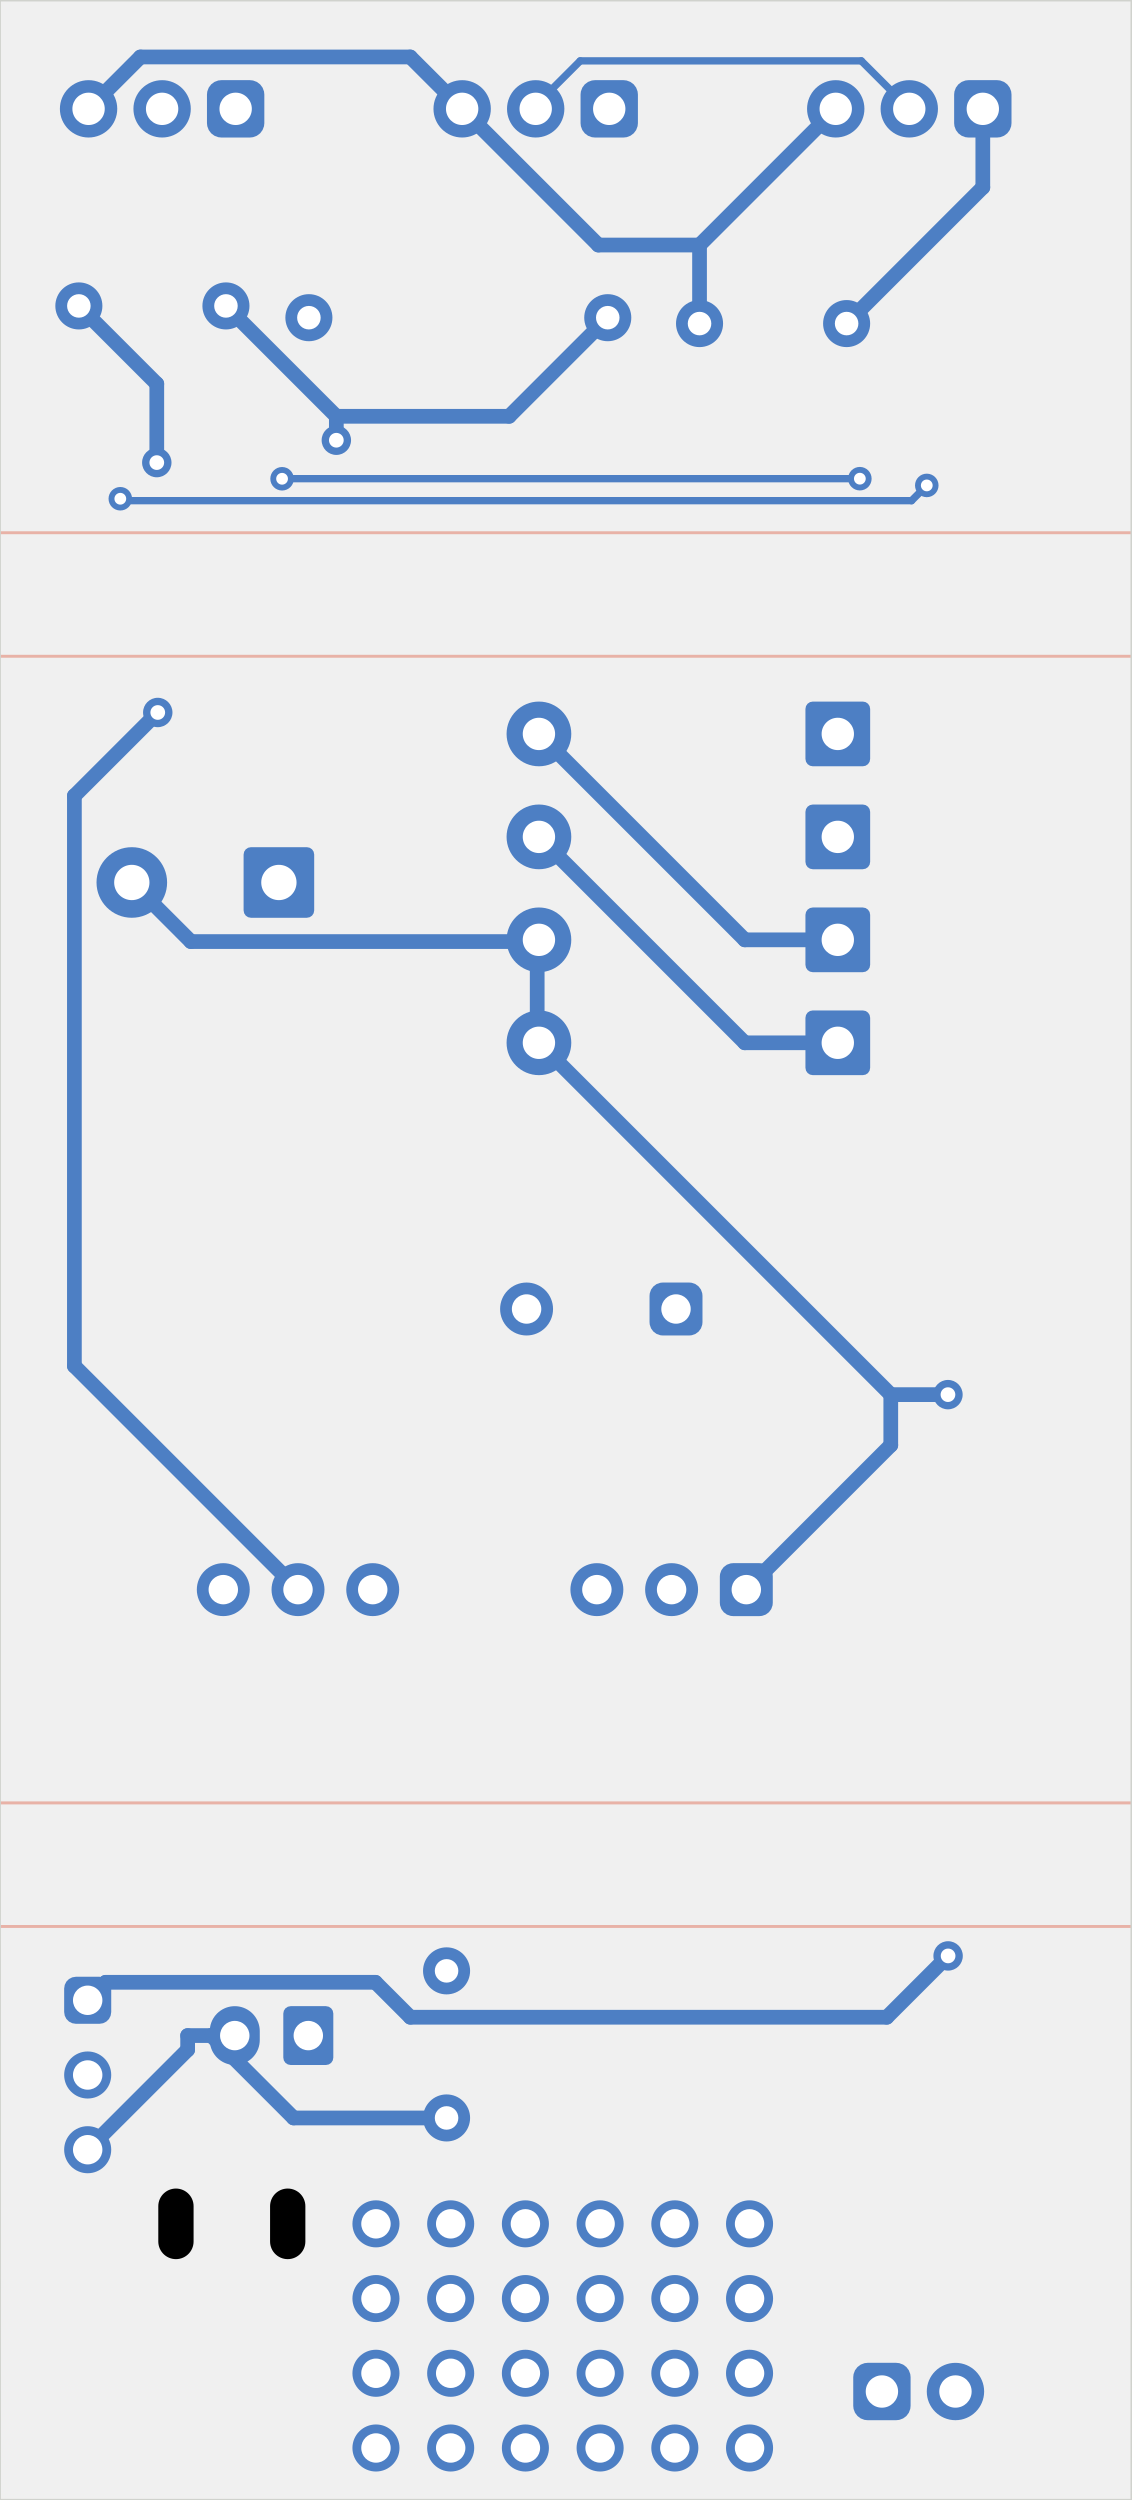
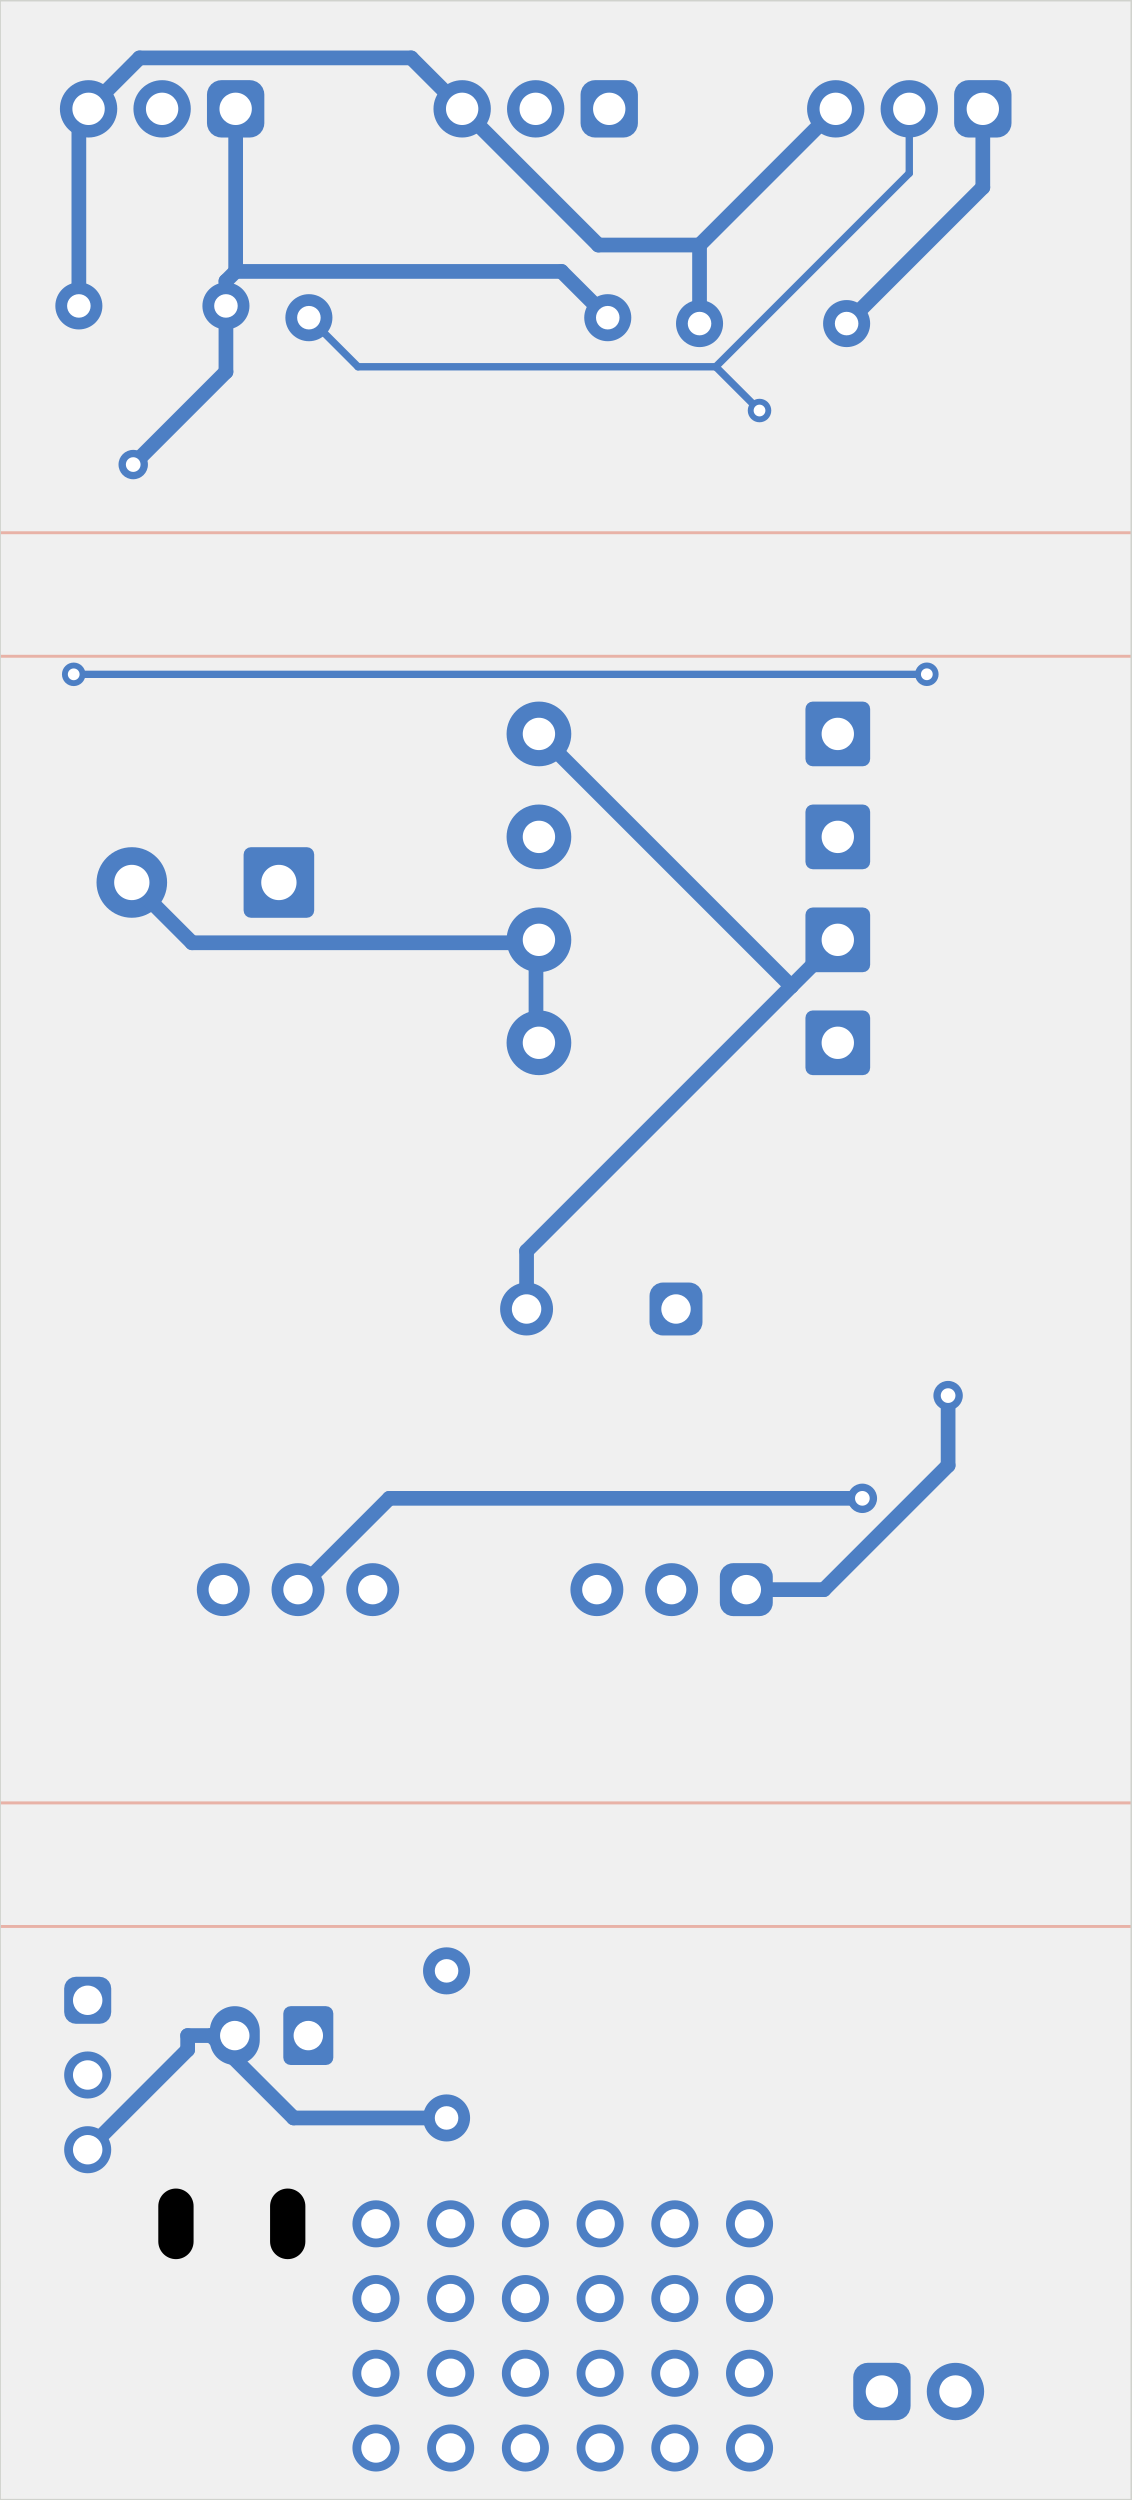
<svg xmlns="http://www.w3.org/2000/svg" version="1.1" width="38.481mm" height="84.988mm" viewBox="0 0 38.481 84.988">
  <g style="fill:#000000; fill-opacity:1;stroke:#000000; stroke-opacity:1; stroke-linecap:round; stroke-linejoin:round;" transform="translate(0 0) scale(1 1)">
- </g>
+     <path style="fill:#4D7FC4; fill-opacity:1; stroke:none;fill-rule:evenodd;" d="M 26.271,53.59 26.263,53.506 26.219,53.38 26.139,53.272 26.031,53.192 25.905,53.148 25.821,53.14 24.921,53.14 24.837,53.148 24.711,53.192 24.603,53.272 24.523,53.38 24.479,53.506 24.471,53.59 24.471,54.49 24.479,54.574 24.523,54.7 24.603,54.808 24.711,54.888 24.837,54.932 24.921,54.94 25.821,54.94 25.905,54.932 26.031,54.888 26.139,54.808 26.219,54.7 26.263,54.574 26.271,54.49 Z" />
+   </g>
  <g style="fill:#4D7FC4; fill-opacity:1; stroke:none;">
-     <circle cx="20.661" cy="10.8" r="0.8" />
-     <circle cx="10.501" cy="10.8" r="0.8" />
-     <path style="fill:#4D7FC4; fill-opacity:1; stroke:none;fill-rule:evenodd;" d="M 29.581,31.1 29.562,31.004 29.508,30.923 29.427,30.869 29.331,30.85 27.631,30.85 27.535,30.869 27.454,30.923 27.4,31.004 27.381,31.1 27.381,32.8 27.4,32.896 27.454,32.977 27.535,33.031 27.631,33.05 29.331,33.05 29.427,33.031 29.508,32.977 29.562,32.896 29.581,32.8 Z" />
-     <circle cx="18.321" cy="31.95" r="1.1" />
-     <path style="fill:#4D7FC4; fill-opacity:1; stroke:none;fill-rule:evenodd;" d="M 29.006,81.787 29.017,81.891 29.066,82.021 29.149,82.132 29.26,82.215 29.39,82.264 29.494,82.275 30.468,82.275 30.572,82.264 30.702,82.215 30.813,82.132 30.896,82.021 30.945,81.891 30.956,81.787 30.956,80.812 30.945,80.709 30.896,80.579 30.813,80.468 30.702,80.385 30.572,80.336 30.468,80.325 29.494,80.325 29.39,80.336 29.26,80.385 29.149,80.468 29.066,80.579 29.017,80.709 29.006,80.812 Z" />
-     <circle cx="32.481" cy="81.3" r="0.975" />
-     <circle cx="15.181" cy="67" r="0.8" />
-     <circle cx="15.181" cy="72" r="0.8" />
-     <path style="fill:#4D7FC4; fill-opacity:1; stroke:none;fill-rule:evenodd;" d="M 23.881,44.05 23.873,43.966 23.829,43.84 23.749,43.732 23.641,43.652 23.515,43.608 23.431,43.6 22.531,43.6 22.447,43.608 22.321,43.652 22.213,43.732 22.133,43.84 22.089,43.966 22.081,44.05 22.081,44.95 22.089,45.034 22.133,45.16 22.213,45.268 22.321,45.348 22.447,45.392 22.531,45.4 23.431,45.4 23.515,45.392 23.641,45.348 23.749,45.268 23.829,45.16 23.873,45.034 23.881,44.95 Z" />
-     <circle cx="17.901" cy="44.5" r="0.9" />
-     <path style="fill:#4D7FC4; fill-opacity:1; stroke:none;fill-rule:evenodd;" d="M 26.271,53.59 26.263,53.506 26.219,53.38 26.139,53.272 26.031,53.192 25.905,53.148 25.821,53.14 24.921,53.14 24.837,53.148 24.711,53.192 24.603,53.272 24.523,53.38 24.479,53.506 24.471,53.59 24.471,54.49 24.479,54.574 24.523,54.7 24.603,54.808 24.711,54.888 24.837,54.932 24.921,54.94 25.821,54.94 25.905,54.932 26.031,54.888 26.139,54.808 26.219,54.7 26.263,54.574 26.271,54.49 Z" />
    <circle cx="22.831" cy="54.04" r="0.9" />
    <circle cx="20.291" cy="54.04" r="0.9" />
    <circle cx="12.671" cy="54.04" r="0.9" />
    <circle cx="10.131" cy="54.04" r="0.9" />
    <circle cx="7.591" cy="54.04" r="0.9" />
+     <path style="fill:#4D7FC4; fill-opacity:1; stroke:none;fill-rule:evenodd;" d="M 29.581,27.6 29.562,27.504 29.508,27.423 29.427,27.369 29.331,27.35 27.631,27.35 27.535,27.369 27.454,27.423 27.4,27.504 27.381,27.6 27.381,29.3 27.4,29.396 27.454,29.477 27.535,29.531 27.631,29.55 29.331,29.55 29.427,29.531 29.508,29.477 29.562,29.396 29.581,29.3 Z" />
+     <circle cx="18.321" cy="28.45" r="1.1" />
    <path style="fill:#4D7FC4; fill-opacity:1; stroke:none;fill-rule:evenodd;" d="M 3.781,67.6 3.761,67.476 3.705,67.365 3.616,67.276 3.505,67.22 3.381,67.2 2.581,67.2 2.457,67.22 2.346,67.276 2.257,67.365 2.201,67.476 2.181,67.6 2.181,68.4 2.201,68.524 2.257,68.635 2.346,68.724 2.457,68.78 2.581,68.8 3.381,68.8 3.505,68.78 3.616,68.724 3.705,68.635 3.761,68.524 3.781,68.4 Z" />
    <circle cx="2.981" cy="70.54" r="0.8" />
    <circle cx="2.981" cy="73.08" r="0.8" />
-     <path style="fill:#4D7FC4; fill-opacity:1; stroke:none;fill-rule:evenodd;" d="M 34.386,3.212 34.375,3.109 34.326,2.979 34.243,2.868 34.132,2.785 34.002,2.736 33.898,2.725 32.923,2.725 32.82,2.736 32.69,2.785 32.579,2.868 32.496,2.979 32.447,3.109 32.436,3.212 32.436,4.188 32.447,4.291 32.496,4.421 32.579,4.532 32.69,4.615 32.82,4.664 32.923,4.675 33.898,4.675 34.002,4.664 34.132,4.615 34.243,4.532 34.326,4.421 34.375,4.291 34.386,4.188 Z" />
-     <circle cx="30.911" cy="3.7" r="0.975" />
-     <circle cx="28.411" cy="3.7" r="0.975" />
+     <circle cx="20.661" cy="10.8" r="0.8" />
+     <circle cx="10.501" cy="10.8" r="0.8" />
+     <path style="fill:#4D7FC4; fill-opacity:1; stroke:none;fill-rule:evenodd;" d="M 23.881,44.05 23.873,43.966 23.829,43.84 23.749,43.732 23.641,43.652 23.515,43.608 23.431,43.6 22.531,43.6 22.447,43.608 22.321,43.652 22.213,43.732 22.133,43.84 22.089,43.966 22.081,44.05 22.081,44.95 22.089,45.034 22.133,45.16 22.213,45.268 22.321,45.348 22.447,45.392 22.531,45.4 23.431,45.4 23.515,45.392 23.641,45.348 23.749,45.268 23.829,45.16 23.873,45.034 23.881,44.95 Z" />
+     <circle cx="17.901" cy="44.5" r="0.9" />
+     <path style="fill:#4D7FC4; fill-opacity:1; stroke:none;fill-rule:evenodd;" d="M 10.681,29.05 10.662,28.954 10.608,28.873 10.527,28.819 10.431,28.8 8.531,28.8 8.435,28.819 8.354,28.873 8.3,28.954 8.281,29.05 8.281,30.95 8.3,31.046 8.354,31.127 8.435,31.181 8.531,31.2 10.431,31.2 10.527,31.181 10.608,31.127 10.662,31.046 10.681,30.95 Z" />
+     <circle cx="4.481" cy="30" r="1.2" />
+     <path style="fill:#4D7FC4; fill-opacity:1; stroke:none;fill-rule:evenodd;" d="M 29.581,31.1 29.562,31.004 29.508,30.923 29.427,30.869 29.331,30.85 27.631,30.85 27.535,30.869 27.454,30.923 27.4,31.004 27.381,31.1 27.381,32.8 27.4,32.896 27.454,32.977 27.535,33.031 27.631,33.05 29.331,33.05 29.427,33.031 29.508,32.977 29.562,32.896 29.581,32.8 Z" />
+     <circle cx="18.321" cy="31.95" r="1.1" />
+     <path style="fill:#4D7FC4; fill-opacity:1; stroke:none;fill-rule:evenodd;" d="M 21.686,3.212 21.675,3.109 21.626,2.979 21.543,2.868 21.432,2.785 21.302,2.736 21.198,2.725 20.224,2.725 20.12,2.736 19.99,2.785 19.879,2.868 19.796,2.979 19.747,3.109 19.736,3.212 19.736,4.188 19.747,4.291 19.796,4.421 19.879,4.532 19.99,4.615 20.12,4.664 20.224,4.675 21.198,4.675 21.302,4.664 21.432,4.615 21.543,4.532 21.626,4.421 21.675,4.291 21.686,4.188 Z" />
+     <circle cx="18.211" cy="3.7" r="0.975" />
+     <circle cx="15.711" cy="3.7" r="0.975" />
    <circle cx="25.481" cy="75.6" r="0.8" />
    <circle cx="22.941" cy="75.6" r="0.8" />
    <circle cx="20.401" cy="75.6" r="0.8" />
    <circle cx="17.861" cy="75.6" r="0.8" />
    <circle cx="15.321" cy="75.6" r="0.8" />
    <circle cx="12.781" cy="75.6" r="0.8" />
    <circle cx="25.481" cy="78.14" r="0.8" />
    <circle cx="22.941" cy="78.14" r="0.8" />
    <circle cx="20.401" cy="78.14" r="0.8" />
    <circle cx="17.861" cy="78.14" r="0.8" />
    <circle cx="15.321" cy="78.14" r="0.8" />
    <circle cx="12.781" cy="78.14" r="0.8" />
    <circle cx="25.481" cy="80.68" r="0.8" />
    <circle cx="22.941" cy="80.68" r="0.8" />
    <circle cx="20.401" cy="80.68" r="0.8" />
    <circle cx="17.861" cy="80.68" r="0.8" />
    <circle cx="15.321" cy="80.68" r="0.8" />
    <circle cx="12.781" cy="80.68" r="0.8" />
    <circle cx="25.481" cy="83.22" r="0.8" />
    <circle cx="22.941" cy="83.22" r="0.8" />
    <circle cx="20.401" cy="83.22" r="0.8" />
    <circle cx="17.861" cy="83.22" r="0.8" />
    <circle cx="15.321" cy="83.22" r="0.8" />
    <circle cx="12.781" cy="83.22" r="0.8" />
-     <path style="fill:#4D7FC4; fill-opacity:1; stroke:none;fill-rule:evenodd;" d="M 10.681,29.05 10.662,28.954 10.608,28.873 10.527,28.819 10.431,28.8 8.531,28.8 8.435,28.819 8.354,28.873 8.3,28.954 8.281,29.05 8.281,30.95 8.3,31.046 8.354,31.127 8.435,31.181 8.531,31.2 10.431,31.2 10.527,31.181 10.608,31.127 10.662,31.046 10.681,30.95 Z" />
-     <circle cx="4.481" cy="30" r="1.2" />
+     <circle cx="28.781" cy="11" r="0.8" />
+     <circle cx="23.781" cy="11" r="0.8" />
+     <circle cx="15.181" cy="67" r="0.8" />
+     <circle cx="15.181" cy="72" r="0.8" />
+     <path style="fill:#4D7FC4; fill-opacity:1; stroke:none;fill-rule:evenodd;" d="M 29.581,34.6 29.562,34.504 29.508,34.423 29.427,34.369 29.331,34.35 27.631,34.35 27.535,34.369 27.454,34.423 27.4,34.504 27.381,34.6 27.381,36.3 27.4,36.396 27.454,36.477 27.535,36.531 27.631,36.55 29.331,36.55 29.427,36.531 29.508,36.477 29.562,36.396 29.581,36.3 Z" />
+     <circle cx="18.321" cy="35.45" r="1.1" />
+     <path style="fill:#4D7FC4; fill-opacity:1; stroke:none;fill-rule:evenodd;" d="M 29.006,81.787 29.017,81.891 29.066,82.021 29.149,82.132 29.26,82.215 29.39,82.264 29.494,82.275 30.468,82.275 30.572,82.264 30.702,82.215 30.813,82.132 30.896,82.021 30.945,81.891 30.956,81.787 30.956,80.812 30.945,80.709 30.896,80.579 30.813,80.468 30.702,80.385 30.572,80.336 30.468,80.325 29.494,80.325 29.39,80.336 29.26,80.385 29.149,80.468 29.066,80.579 29.017,80.709 29.006,80.812 Z" />
+     <circle cx="32.481" cy="81.3" r="0.975" />
+     <path style="fill:#4D7FC4; fill-opacity:1; stroke:none;fill-rule:evenodd;" d="M 11.331,68.45 11.312,68.354 11.258,68.273 11.177,68.219 11.081,68.2 9.881,68.2 9.785,68.219 9.704,68.273 9.65,68.354 9.631,68.45 9.631,69.95 9.65,70.046 9.704,70.127 9.785,70.181 9.881,70.2 11.081,70.2 11.177,70.181 11.258,70.127 11.312,70.046 11.331,69.95 Z" />
+   </g>
+   <g style="fill:none;  stroke:#4D7FC4; stroke-width:1.7; stroke-opacity:1;  stroke-linecap:round; stroke-linejoin:round;">
+     <path d="M7.981 69.05 L7.981 69.35 " />
+     <path style="fill:#4D7FC4; fill-opacity:1; stroke:none;fill-rule:evenodd;" d="M 29.581,24.1 29.562,24.004 29.508,23.923 29.427,23.869 29.331,23.85 27.631,23.85 27.535,23.869 27.454,23.923 27.4,24.004 27.381,24.1 27.381,25.8 27.4,25.896 27.454,25.977 27.535,26.031 27.631,26.05 29.331,26.05 29.427,26.031 29.508,25.977 29.562,25.896 29.581,25.8 Z" />
+   </g>
+   <g style="fill:#4D7FC4; fill-opacity:1; stroke:none;">
+     <circle cx="18.321" cy="24.95" r="1.1" />
    <path style="fill:#4D7FC4; fill-opacity:1; stroke:none;fill-rule:evenodd;" d="M 8.986,3.212 8.975,3.109 8.926,2.979 8.843,2.868 8.732,2.785 8.602,2.736 8.498,2.725 7.524,2.725 7.42,2.736 7.29,2.785 7.179,2.868 7.096,2.979 7.047,3.109 7.036,3.212 7.036,4.188 7.047,4.291 7.096,4.421 7.179,4.532 7.29,4.615 7.42,4.664 7.524,4.675 8.498,4.675 8.602,4.664 8.732,4.615 8.843,4.532 8.926,4.421 8.975,4.291 8.986,4.188 Z" />
    <circle cx="5.511" cy="3.7" r="0.975" />
    <circle cx="3.011" cy="3.7" r="0.975" />
-     <path style="fill:#4D7FC4; fill-opacity:1; stroke:none;fill-rule:evenodd;" d="M 21.686,3.212 21.675,3.109 21.626,2.979 21.543,2.868 21.432,2.785 21.302,2.736 21.198,2.725 20.224,2.725 20.12,2.736 19.99,2.785 19.879,2.868 19.796,2.979 19.747,3.109 19.736,3.212 19.736,4.188 19.747,4.291 19.796,4.421 19.879,4.532 19.99,4.615 20.12,4.664 20.224,4.675 21.198,4.675 21.302,4.664 21.432,4.615 21.543,4.532 21.626,4.421 21.675,4.291 21.686,4.188 Z" />
-     <circle cx="18.211" cy="3.7" r="0.975" />
-     <circle cx="15.711" cy="3.7" r="0.975" />
-     <path style="fill:#4D7FC4; fill-opacity:1; stroke:none;fill-rule:evenodd;" d="M 11.331,68.45 11.312,68.354 11.258,68.273 11.177,68.219 11.081,68.2 9.881,68.2 9.785,68.219 9.704,68.273 9.65,68.354 9.631,68.45 9.631,69.95 9.65,70.046 9.704,70.127 9.785,70.181 9.881,70.2 11.081,70.2 11.177,70.181 11.258,70.127 11.312,70.046 11.331,69.95 Z" />
-   </g>
-   <g style="fill:none;  stroke:#4D7FC4; stroke-width:1.7; stroke-opacity:1;  stroke-linecap:round; stroke-linejoin:round;">
-     <path d="M7.981 69.05 L7.981 69.35 " />
-   </g>
-   <g style="fill:#4D7FC4; fill-opacity:1; stroke:none;">
+     <path style="fill:#4D7FC4; fill-opacity:1; stroke:none;fill-rule:evenodd;" d="M 34.386,3.212 34.375,3.109 34.326,2.979 34.243,2.868 34.132,2.785 34.002,2.736 33.898,2.725 32.923,2.725 32.82,2.736 32.69,2.785 32.579,2.868 32.496,2.979 32.447,3.109 32.436,3.212 32.436,4.188 32.447,4.291 32.496,4.421 32.579,4.532 32.69,4.615 32.82,4.664 32.923,4.675 33.898,4.675 34.002,4.664 34.132,4.615 34.243,4.532 34.326,4.421 34.375,4.291 34.386,4.188 Z" />
+     <circle cx="30.911" cy="3.7" r="0.975" />
+     <circle cx="28.411" cy="3.7" r="0.975" />
    <circle cx="7.681" cy="10.4" r="0.8" />
    <circle cx="2.681" cy="10.4" r="0.8" />
-     <path style="fill:#4D7FC4; fill-opacity:1; stroke:none;fill-rule:evenodd;" d="M 29.581,34.6 29.562,34.504 29.508,34.423 29.427,34.369 29.331,34.35 27.631,34.35 27.535,34.369 27.454,34.423 27.4,34.504 27.381,34.6 27.381,36.3 27.4,36.396 27.454,36.477 27.535,36.531 27.631,36.55 29.331,36.55 29.427,36.531 29.508,36.477 29.562,36.396 29.581,36.3 Z" />
-     <circle cx="18.321" cy="35.45" r="1.1" />
-     <path style="fill:#4D7FC4; fill-opacity:1; stroke:none;fill-rule:evenodd;" d="M 29.581,24.1 29.562,24.004 29.508,23.923 29.427,23.869 29.331,23.85 27.631,23.85 27.535,23.869 27.454,23.923 27.4,24.004 27.381,24.1 27.381,25.8 27.4,25.896 27.454,25.977 27.535,26.031 27.631,26.05 29.331,26.05 29.427,26.031 29.508,25.977 29.562,25.896 29.581,25.8 Z" />
-     <circle cx="18.321" cy="24.95" r="1.1" />
-     <path style="fill:#4D7FC4; fill-opacity:1; stroke:none;fill-rule:evenodd;" d="M 29.581,27.6 29.562,27.504 29.508,27.423 29.427,27.369 29.331,27.35 27.631,27.35 27.535,27.369 27.454,27.423 27.4,27.504 27.381,27.6 27.381,29.3 27.4,29.396 27.454,29.477 27.535,29.531 27.631,29.55 29.331,29.55 29.427,29.531 29.508,29.477 29.562,29.396 29.581,29.3 Z" />
-     <circle cx="18.321" cy="28.45" r="1.1" />
-     <circle cx="28.781" cy="11" r="0.8" />
-     <circle cx="23.781" cy="11" r="0.8" />
-     <circle cx="11.434" cy="14.966" r="0.5" />
-     <circle cx="32.231" cy="66.492" r="0.5" />
-     <circle cx="32.226" cy="47.411" r="0.5" />
-     <circle cx="5.363" cy="24.221" r="0.5" />
-     <circle cx="5.33" cy="15.726" r="0.5" />
-     <circle cx="29.231" cy="16.273" r="0.4" />
-     <circle cx="9.589" cy="16.276" r="0.4" />
-     <circle cx="31.506" cy="16.502" r="0.4" />
-     <circle cx="4.09" cy="16.955" r="0.4" />
+     <circle cx="32.231" cy="47.444" r="0.5" />
+     <circle cx="29.316" cy="50.936" r="0.5" />
+     <circle cx="4.529" cy="15.793" r="0.5" />
+     <circle cx="25.82" cy="13.956" r="0.4" />
+     <circle cx="31.508" cy="22.922" r="0.4" />
+     <circle cx="2.506" cy="22.924" r="0.4" />
  </g>
  <g style="fill:none;  stroke:#4D7FC4; stroke-width:0.5; stroke-opacity:1;  stroke-linecap:round; stroke-linejoin:round;">
+     <path d="M28.008 54.04 L32.231 49.817 " />
+     <path d="M32.231 49.817 L32.231 47.444 " />
+     <path d="M18.221 32.05 L18.321 31.95 " />
+     <path d="M4.481 30 L6.53 32.05 " />
+     <path d="M18.221 32.05 L18.221 35.35 " />
+     <path d="M25.371 54.04 L28.008 54.04 " />
+     <path d="M18.221 35.35 L18.321 35.45 " />
+     <path d="M6.53 32.05 L18.221 32.05 " />
+     <path d="M15.711 3.7 L20.341 8.33 " />
+     <path d="M7.18 69.2 L9.98 72 " />
+     <path d="M9.98 72 L15.181 72 " />
+     <path d="M13.235 50.936 L29.316 50.936 " />
+     <path d="M15.711 3.7 L13.98 1.969 " />
+     <path d="M20.341 8.33 L23.781 8.33 " />
+     <path d="M6.379 69.2 L6.379 69.682 " />
+     <path d="M6.379 69.682 L2.981 73.08 " />
+     <path d="M23.781 8.33 L28.411 3.7 " />
+     <path d="M7.981 69.2 L7.18 69.2 " />
+     <path d="M4.742 1.969 L3.011 3.7 " />
+     <path d="M23.781 11 L23.781 8.33 " />
+     <path d="M3.011 3.7 L2.681 4.03 " />
+     <path d="M13.98 1.969 L4.742 1.969 " />
+     <path d="M2.681 4.03 L2.681 10.4 " />
+     <path d="M10.131 54.04 L13.235 50.936 " />
+     <path d="M7.18 69.2 L6.379 69.2 " />
+     <path d="M19.088 9.227 L20.661 10.8 " />
+     <path d="M7.681 12.641 L4.529 15.793 " />
+     <path d="M33.411 6.37 L33.411 3.7 " />
+     <path d="M8.011 9.227 L19.088 9.227 " />
+     <path d="M8.011 9.227 L7.681 9.557 " />
+     <path d="M7.681 9.557 L7.681 10.4 " />
+     <path d="M7.681 10.4 L7.681 12.641 " />
    <path d="M28.781 11 L33.411 6.37 " />
-     <path d="M17.309 14.152 L20.661 10.8 " />
-     <path d="M11.434 14.152 L11.434 14.966 " />
-     <path d="M13.95 68.576 L30.147 68.576 " />
-     <path d="M12.762 67.389 L13.95 68.576 " />
-     <path d="M30.147 68.576 L32.231 66.492 " />
-     <path d="M3.592 67.389 L12.762 67.389 " />
-     <path d="M2.981 68 L3.592 67.389 " />
-     <path d="M11.433 14.152 L11.434 14.152 " />
-     <path d="M7.681 10.4 L11.433 14.152 " />
-     <path d="M11.434 14.152 L17.309 14.152 " />
-     <path d="M33.411 6.37 L33.411 3.7 " />
+     <path d="M8.011 9.227 L8.011 3.7 " />
  </g>
  <g style="fill:none;  stroke:#4D7FC4; stroke-width:0.25; stroke-opacity:1;  stroke-linecap:round; stroke-linejoin:round;">
-     <path d="M18.211 3.7 L18.211 3.583 " />
-     <path d="M29.281 2.07 L30.911 3.7 " />
-     <path d="M18.211 3.583 L19.724 2.07 " />
-     <path d="M19.724 2.07 L29.281 2.07 " />
+     <path d="M30.911 3.7 L30.911 5.889 " />
+     <path d="M30.911 5.889 L24.332 12.468 " />
+     <path d="M24.332 12.468 L25.82 13.956 " />
+     <path d="M12.169 12.468 L10.501 10.8 " />
+     <path d="M24.332 12.468 L12.169 12.468 " />
+     <path d="M2.506 22.924 L31.506 22.924 " />
+     <path d="M31.506 22.924 L31.508 22.922 " />
  </g>
  <g style="fill:none;  stroke:#4D7FC4; stroke-width:0.5; stroke-opacity:1;  stroke-linecap:round; stroke-linejoin:round;">
-     <path d="M25.321 31.95 L28.481 31.95 " />
-     <path d="M18.321 24.95 L25.321 31.95 " />
-     <path d="M30.282 47.411 L32.226 47.411 " />
-     <path d="M18.262 35.391 L18.321 35.45 " />
-     <path d="M30.282 49.129 L25.371 54.04 " />
-     <path d="M18.262 32.009 L18.262 35.391 " />
-     <path d="M18.262 32.009 L6.49 32.009 " />
-     <path d="M18.321 31.95 L18.262 32.009 " />
-     <path d="M18.321 35.45 L30.282 47.411 " />
-     <path d="M6.49 32.009 L4.481 30 " />
-     <path d="M30.282 47.411 L30.282 49.129 " />
-     <path d="M25.321 35.45 L28.481 35.45 " />
-     <path d="M18.321 28.45 L25.321 35.45 " />
-     <path d="M15.711 3.7 L20.341 8.33 " />
-     <path d="M2.529 27.054 L5.363 24.221 " />
-     <path d="M6.379 69.2 L6.379 69.682 " />
-     <path d="M7.18 69.2 L6.379 69.2 " />
-     <path d="M7.981 69.2 L7.18 69.2 " />
-     <path d="M6.379 69.682 L2.981 73.08 " />
-     <path d="M10.131 54.04 L2.529 46.438 " />
-     <path d="M3.011 3.7 L4.774 1.937 " />
-     <path d="M23.781 8.33 L28.411 3.7 " />
-     <path d="M4.774 1.937 L13.947 1.937 " />
-     <path d="M13.947 1.937 L15.711 3.7 " />
-     <path d="M9.98 72 L15.181 72 " />
-     <path d="M23.781 11 L23.781 8.33 " />
-     <path d="M5.33 13.049 L5.33 15.726 " />
-     <path d="M2.681 10.4 L5.33 13.049 " />
-     <path d="M20.341 8.33 L23.781 8.33 " />
-     <path d="M7.18 69.2 L9.98 72 " />
-     <path d="M2.529 46.438 L2.529 27.054 " />
-   </g>
-   <g style="fill:none;  stroke:#4D7FC4; stroke-width:0.25; stroke-opacity:1;  stroke-linecap:round; stroke-linejoin:round;">
-     <path d="M29.231 16.273 L9.591 16.273 " />
-     <path d="M9.591 16.273 L9.589 16.276 " />
-     <path d="M31.506 16.502 L30.988 17.021 " />
-     <path d="M4.156 17.021 L4.09 16.955 " />
-     <path d="M30.988 17.021 L4.156 17.021 " />
+     <path d="M26.901 33.53 L18.321 24.95 " />
+     <path d="M17.901 42.53 L26.901 33.53 " />
+     <path d="M17.901 44.5 L17.901 42.53 " />
+     <path d="M26.901 33.53 L28.481 31.95 " />
  </g>
  <g style="fill:none;  stroke:#E8B2A7; stroke-width:0.1; stroke-opacity:1;  stroke-linecap:round; stroke-linejoin:round;">
    <path d="M38.481 18.11 L-0.019 18.11 " />
    <path d="M38.481 22.31 L-0.019 22.31 " />
    <path d="M38.481 61.29 L-0.019 61.29 " />
    <path d="M38.481 65.49 L-0.019 65.49 " />
    <path style="fill:none;  stroke:#D0D2CD; stroke-width:0.1; stroke-opacity:1;  stroke-linecap:round; stroke-linejoin:round;fill:none" d="M 38.481,0 -0.019,0 -0.019,85 38.481,85 Z" />
  </g>
  <g style="fill:#FFFFFF; fill-opacity:1; stroke:none;">
-     <circle cx="11.434" cy="14.966" r="0.25" />
-     <circle cx="32.231" cy="66.492" r="0.25" />
-     <circle cx="32.226" cy="47.411" r="0.25" />
-     <circle cx="5.363" cy="24.221" r="0.25" />
-     <circle cx="5.33" cy="15.726" r="0.25" />
-     <circle cx="29.231" cy="16.273" r="0.2" />
-     <circle cx="9.589" cy="16.276" r="0.2" />
-     <circle cx="31.506" cy="16.502" r="0.2" />
-     <circle cx="4.09" cy="16.955" r="0.2" />
+     <circle cx="32.231" cy="47.444" r="0.25" />
+     <circle cx="29.316" cy="50.936" r="0.25" />
+     <circle cx="4.529" cy="15.793" r="0.25" />
+     <circle cx="25.82" cy="13.956" r="0.2" />
+     <circle cx="31.508" cy="22.922" r="0.2" />
+     <circle cx="2.506" cy="22.924" r="0.2" />
+   </g>
+   <g style="fill:#FFFFFF; fill-opacity:1; stroke:none;">
+     <circle cx="25.371" cy="54.04" r="0.5" />
+   </g>
+   <g style="fill:#FFFFFF; fill-opacity:1; stroke:none;">
+     <circle cx="22.831" cy="54.04" r="0.5" />
+   </g>
+   <g style="fill:#FFFFFF; fill-opacity:1; stroke:none;">
+     <circle cx="20.291" cy="54.04" r="0.5" />
+   </g>
+   <g style="fill:#FFFFFF; fill-opacity:1; stroke:none;">
+     <circle cx="12.671" cy="54.04" r="0.5" />
+   </g>
+   <g style="fill:#FFFFFF; fill-opacity:1; stroke:none;">
+     <circle cx="10.131" cy="54.04" r="0.5" />
+   </g>
+   <g style="fill:#FFFFFF; fill-opacity:1; stroke:none;">
+     <circle cx="7.591" cy="54.04" r="0.5" />
+   </g>
+   <g style="fill:#FFFFFF; fill-opacity:1; stroke:none;">
+     <circle cx="28.481" cy="28.45" r="0.55" />
+   </g>
+   <g style="fill:#FFFFFF; fill-opacity:1; stroke:none;">
+     <circle cx="18.321" cy="28.45" r="0.55" />
+   </g>
+   <g style="fill:#FFFFFF; fill-opacity:1; stroke:none;">
+     <circle cx="2.981" cy="68" r="0.5" />
+   </g>
+   <g style="fill:#FFFFFF; fill-opacity:1; stroke:none;">
+     <circle cx="2.981" cy="70.54" r="0.5" />
+   </g>
+   <g style="fill:#FFFFFF; fill-opacity:1; stroke:none;">
+     <circle cx="2.981" cy="73.08" r="0.5" />
  </g>
  <g style="fill:#FFFFFF; fill-opacity:1; stroke:none;">
    <circle cx="20.661" cy="10.8" r="0.4" />
  </g>
  <g style="fill:#FFFFFF; fill-opacity:1; stroke:none;">
    <circle cx="10.501" cy="10.8" r="0.4" />
+   </g>
+   <g style="fill:#FFFFFF; fill-opacity:1; stroke:none;">
+     <circle cx="22.981" cy="44.5" r="0.5" />
+   </g>
+   <g style="fill:#FFFFFF; fill-opacity:1; stroke:none;">
+     <circle cx="17.901" cy="44.5" r="0.5" />
+   </g>
+   <g style="fill:#FFFFFF; fill-opacity:1; stroke:none;">
+     <circle cx="9.481" cy="30" r="0.6" />
+   </g>
+   <g style="fill:#FFFFFF; fill-opacity:1; stroke:none;">
+     <circle cx="4.481" cy="30" r="0.6" />
+   </g>
+   <g style="fill:#FFFFFF; fill-opacity:1; stroke:none;">
+     <circle cx="28.481" cy="31.95" r="0.55" />
+   </g>
+   <g style="fill:#FFFFFF; fill-opacity:1; stroke:none;">
+     <circle cx="18.321" cy="31.95" r="0.55" />
+   </g>
+   <g style="fill:#FFFFFF; fill-opacity:1; stroke:none;">
+     <circle cx="20.711" cy="3.7" r="0.55" />
+   </g>
+   <g style="fill:#FFFFFF; fill-opacity:1; stroke:none;">
+     <circle cx="18.211" cy="3.7" r="0.55" />
+   </g>
+   <g style="fill:#FFFFFF; fill-opacity:1; stroke:none;">
+     <circle cx="15.711" cy="3.7" r="0.55" />
+   </g>
+   <g style="fill:#FFFFFF; fill-opacity:1; stroke:none;">
+     <circle cx="25.481" cy="75.6" r="0.5" />
+   </g>
+   <g style="fill:#FFFFFF; fill-opacity:1; stroke:none;">
+     <circle cx="22.941" cy="75.6" r="0.5" />
+   </g>
+   <g style="fill:#FFFFFF; fill-opacity:1; stroke:none;">
+     <circle cx="20.401" cy="75.6" r="0.5" />
+   </g>
+   <g style="fill:#FFFFFF; fill-opacity:1; stroke:none;">
+     <circle cx="17.861" cy="75.6" r="0.5" />
+   </g>
+   <g style="fill:#FFFFFF; fill-opacity:1; stroke:none;">
+     <circle cx="15.321" cy="75.6" r="0.5" />
+   </g>
+   <g style="fill:#FFFFFF; fill-opacity:1; stroke:none;">
+     <circle cx="12.781" cy="75.6" r="0.5" />
+   </g>
+   <g style="fill:#FFFFFF; fill-opacity:1; stroke:none;">
+     <circle cx="25.481" cy="78.14" r="0.5" />
+   </g>
+   <g style="fill:#FFFFFF; fill-opacity:1; stroke:none;">
+     <circle cx="22.941" cy="78.14" r="0.5" />
+   </g>
+   <g style="fill:#FFFFFF; fill-opacity:1; stroke:none;">
+     <circle cx="20.401" cy="78.14" r="0.5" />
+   </g>
+   <g style="fill:#FFFFFF; fill-opacity:1; stroke:none;">
+     <circle cx="17.861" cy="78.14" r="0.5" />
+   </g>
+   <g style="fill:#FFFFFF; fill-opacity:1; stroke:none;">
+     <circle cx="15.321" cy="78.14" r="0.5" />
+   </g>
+   <g style="fill:#FFFFFF; fill-opacity:1; stroke:none;">
+     <circle cx="12.781" cy="78.14" r="0.5" />
+   </g>
+   <g style="fill:#FFFFFF; fill-opacity:1; stroke:none;">
+     <circle cx="25.481" cy="80.68" r="0.5" />
+   </g>
+   <g style="fill:#FFFFFF; fill-opacity:1; stroke:none;">
+     <circle cx="22.941" cy="80.68" r="0.5" />
+   </g>
+   <g style="fill:#FFFFFF; fill-opacity:1; stroke:none;">
+     <circle cx="20.401" cy="80.68" r="0.5" />
+   </g>
+   <g style="fill:#FFFFFF; fill-opacity:1; stroke:none;">
+     <circle cx="17.861" cy="80.68" r="0.5" />
+   </g>
+   <g style="fill:#FFFFFF; fill-opacity:1; stroke:none;">
+     <circle cx="15.321" cy="80.68" r="0.5" />
+   </g>
+   <g style="fill:#FFFFFF; fill-opacity:1; stroke:none;">
+     <circle cx="12.781" cy="80.68" r="0.5" />
+   </g>
+   <g style="fill:#FFFFFF; fill-opacity:1; stroke:none;">
+     <circle cx="25.481" cy="83.22" r="0.5" />
+   </g>
+   <g style="fill:#FFFFFF; fill-opacity:1; stroke:none;">
+     <circle cx="22.941" cy="83.22" r="0.5" />
+   </g>
+   <g style="fill:#FFFFFF; fill-opacity:1; stroke:none;">
+     <circle cx="20.401" cy="83.22" r="0.5" />
+   </g>
+   <g style="fill:#FFFFFF; fill-opacity:1; stroke:none;">
+     <circle cx="17.861" cy="83.22" r="0.5" />
+   </g>
+   <g style="fill:#FFFFFF; fill-opacity:1; stroke:none;">
+     <circle cx="15.321" cy="83.22" r="0.5" />
+   </g>
+   <g style="fill:#FFFFFF; fill-opacity:1; stroke:none;">
+     <circle cx="12.781" cy="83.22" r="0.5" />
+   </g>
+   <g style="fill:#FFFFFF; fill-opacity:1; stroke:none;">
+     <circle cx="28.781" cy="11" r="0.4" />
+   </g>
+   <g style="fill:#FFFFFF; fill-opacity:1; stroke:none;">
+     <circle cx="23.781" cy="11" r="0.4" />
+   </g>
+   <g style="fill:#FFFFFF; fill-opacity:1; stroke:none;">
+     <circle cx="15.181" cy="67" r="0.4" />
+   </g>
+   <g style="fill:#FFFFFF; fill-opacity:1; stroke:none;">
+     <circle cx="15.181" cy="72" r="0.4" />
+   </g>
+   <g style="fill:#FFFFFF; fill-opacity:1; stroke:none;">
+     <circle cx="28.481" cy="35.45" r="0.55" />
+   </g>
+   <g style="fill:#FFFFFF; fill-opacity:1; stroke:none;">
+     <circle cx="18.321" cy="35.45" r="0.55" />
+   </g>
+   <g style="fill:#FFFFFF; fill-opacity:1; stroke:none;">
+     <circle cx="29.981" cy="81.3" r="0.55" />
+   </g>
+   <g style="fill:#FFFFFF; fill-opacity:1; stroke:none;">
+     <circle cx="32.481" cy="81.3" r="0.55" />
+   </g>
+   <g style="fill:#FFFFFF; fill-opacity:1; stroke:none;">
+     <circle cx="10.481" cy="69.2" r="0.5" />
+   </g>
+   <g style="fill:#FFFFFF; fill-opacity:1; stroke:none;">
+     <circle cx="7.981" cy="69.2" r="0.5" />
+   </g>
+   <g style="fill:#FFFFFF; fill-opacity:1; stroke:none;">
+     <circle cx="28.481" cy="24.95" r="0.55" />
+   </g>
+   <g style="fill:#FFFFFF; fill-opacity:1; stroke:none;">
+     <circle cx="18.321" cy="24.95" r="0.55" />
+   </g>
+   <g style="fill:#FFFFFF; fill-opacity:1; stroke:none;">
+     <circle cx="8.011" cy="3.7" r="0.55" />
+   </g>
+   <g style="fill:#FFFFFF; fill-opacity:1; stroke:none;">
+     <circle cx="5.511" cy="3.7" r="0.55" />
+   </g>
+   <g style="fill:#FFFFFF; fill-opacity:1; stroke:none;">
+     <circle cx="3.011" cy="3.7" r="0.55" />
+   </g>
+   <g style="fill:#FFFFFF; fill-opacity:1; stroke:none;">
+     <circle cx="33.411" cy="3.7" r="0.55" />
+   </g>
+   <g style="fill:#FFFFFF; fill-opacity:1; stroke:none;">
+     <circle cx="30.911" cy="3.7" r="0.55" />
+   </g>
+   <g style="fill:#FFFFFF; fill-opacity:1; stroke:none;">
+     <circle cx="28.411" cy="3.7" r="0.55" />
+   </g>
+   <g style="fill:#FFFFFF; fill-opacity:1; stroke:none;">
+     <circle cx="7.681" cy="10.4" r="0.4" />
+   </g>
+   <g style="fill:#FFFFFF; fill-opacity:1; stroke:none;">
+     <circle cx="2.681" cy="10.4" r="0.4" />
  </g>
  <g style="fill:none;  stroke:#000000; stroke-width:1.2; stroke-opacity:1;  stroke-linecap:round; stroke-linejoin:round;">
    <path d="M9.781 75 L9.781 76.2 " />
    <path d="M5.981 75 L5.981 76.2 " />
  </g>
-   <g style="fill:#FFFFFF; fill-opacity:1; stroke:none;">
-     <circle cx="28.481" cy="31.95" r="0.55" />
-   </g>
-   <g style="fill:#FFFFFF; fill-opacity:1; stroke:none;">
-     <circle cx="18.321" cy="31.95" r="0.55" />
-   </g>
-   <g style="fill:#FFFFFF; fill-opacity:1; stroke:none;">
-     <circle cx="29.981" cy="81.3" r="0.55" />
-   </g>
-   <g style="fill:#FFFFFF; fill-opacity:1; stroke:none;">
-     <circle cx="32.481" cy="81.3" r="0.55" />
-   </g>
-   <g style="fill:#FFFFFF; fill-opacity:1; stroke:none;">
-     <circle cx="15.181" cy="67" r="0.4" />
-   </g>
-   <g style="fill:#FFFFFF; fill-opacity:1; stroke:none;">
-     <circle cx="15.181" cy="72" r="0.4" />
-   </g>
-   <g style="fill:#FFFFFF; fill-opacity:1; stroke:none;">
-     <circle cx="22.981" cy="44.5" r="0.5" />
-   </g>
-   <g style="fill:#FFFFFF; fill-opacity:1; stroke:none;">
-     <circle cx="17.901" cy="44.5" r="0.5" />
-   </g>
-   <g style="fill:#FFFFFF; fill-opacity:1; stroke:none;">
-     <circle cx="25.371" cy="54.04" r="0.5" />
-   </g>
-   <g style="fill:#FFFFFF; fill-opacity:1; stroke:none;">
-     <circle cx="22.831" cy="54.04" r="0.5" />
-   </g>
-   <g style="fill:#FFFFFF; fill-opacity:1; stroke:none;">
-     <circle cx="20.291" cy="54.04" r="0.5" />
-   </g>
-   <g style="fill:#FFFFFF; fill-opacity:1; stroke:none;">
-     <circle cx="12.671" cy="54.04" r="0.5" />
-   </g>
-   <g style="fill:#FFFFFF; fill-opacity:1; stroke:none;">
-     <circle cx="10.131" cy="54.04" r="0.5" />
-   </g>
-   <g style="fill:#FFFFFF; fill-opacity:1; stroke:none;">
-     <circle cx="7.591" cy="54.04" r="0.5" />
-   </g>
-   <g style="fill:#FFFFFF; fill-opacity:1; stroke:none;">
-     <circle cx="2.981" cy="68" r="0.5" />
-   </g>
-   <g style="fill:#FFFFFF; fill-opacity:1; stroke:none;">
-     <circle cx="2.981" cy="70.54" r="0.5" />
-   </g>
-   <g style="fill:#FFFFFF; fill-opacity:1; stroke:none;">
-     <circle cx="2.981" cy="73.08" r="0.5" />
-   </g>
-   <g style="fill:#FFFFFF; fill-opacity:1; stroke:none;">
-     <circle cx="33.411" cy="3.7" r="0.55" />
-   </g>
-   <g style="fill:#FFFFFF; fill-opacity:1; stroke:none;">
-     <circle cx="30.911" cy="3.7" r="0.55" />
-   </g>
-   <g style="fill:#FFFFFF; fill-opacity:1; stroke:none;">
-     <circle cx="28.411" cy="3.7" r="0.55" />
-   </g>
-   <g style="fill:#FFFFFF; fill-opacity:1; stroke:none;">
-     <circle cx="25.481" cy="75.6" r="0.5" />
-   </g>
-   <g style="fill:#FFFFFF; fill-opacity:1; stroke:none;">
-     <circle cx="22.941" cy="75.6" r="0.5" />
-   </g>
-   <g style="fill:#FFFFFF; fill-opacity:1; stroke:none;">
-     <circle cx="20.401" cy="75.6" r="0.5" />
-   </g>
-   <g style="fill:#FFFFFF; fill-opacity:1; stroke:none;">
-     <circle cx="17.861" cy="75.6" r="0.5" />
-   </g>
-   <g style="fill:#FFFFFF; fill-opacity:1; stroke:none;">
-     <circle cx="15.321" cy="75.6" r="0.5" />
-   </g>
-   <g style="fill:#FFFFFF; fill-opacity:1; stroke:none;">
-     <circle cx="12.781" cy="75.6" r="0.5" />
-   </g>
-   <g style="fill:#FFFFFF; fill-opacity:1; stroke:none;">
-     <circle cx="25.481" cy="78.14" r="0.5" />
-   </g>
-   <g style="fill:#FFFFFF; fill-opacity:1; stroke:none;">
-     <circle cx="22.941" cy="78.14" r="0.5" />
-   </g>
-   <g style="fill:#FFFFFF; fill-opacity:1; stroke:none;">
-     <circle cx="20.401" cy="78.14" r="0.5" />
-   </g>
-   <g style="fill:#FFFFFF; fill-opacity:1; stroke:none;">
-     <circle cx="17.861" cy="78.14" r="0.5" />
-   </g>
-   <g style="fill:#FFFFFF; fill-opacity:1; stroke:none;">
-     <circle cx="15.321" cy="78.14" r="0.5" />
-   </g>
-   <g style="fill:#FFFFFF; fill-opacity:1; stroke:none;">
-     <circle cx="12.781" cy="78.14" r="0.5" />
-   </g>
-   <g style="fill:#FFFFFF; fill-opacity:1; stroke:none;">
-     <circle cx="25.481" cy="80.68" r="0.5" />
-   </g>
-   <g style="fill:#FFFFFF; fill-opacity:1; stroke:none;">
-     <circle cx="22.941" cy="80.68" r="0.5" />
-   </g>
-   <g style="fill:#FFFFFF; fill-opacity:1; stroke:none;">
-     <circle cx="20.401" cy="80.68" r="0.5" />
-   </g>
-   <g style="fill:#FFFFFF; fill-opacity:1; stroke:none;">
-     <circle cx="17.861" cy="80.68" r="0.5" />
-   </g>
-   <g style="fill:#FFFFFF; fill-opacity:1; stroke:none;">
-     <circle cx="15.321" cy="80.68" r="0.5" />
-   </g>
-   <g style="fill:#FFFFFF; fill-opacity:1; stroke:none;">
-     <circle cx="12.781" cy="80.68" r="0.5" />
-   </g>
-   <g style="fill:#FFFFFF; fill-opacity:1; stroke:none;">
-     <circle cx="25.481" cy="83.22" r="0.5" />
-   </g>
-   <g style="fill:#FFFFFF; fill-opacity:1; stroke:none;">
-     <circle cx="22.941" cy="83.22" r="0.5" />
-   </g>
-   <g style="fill:#FFFFFF; fill-opacity:1; stroke:none;">
-     <circle cx="20.401" cy="83.22" r="0.5" />
-   </g>
-   <g style="fill:#FFFFFF; fill-opacity:1; stroke:none;">
-     <circle cx="17.861" cy="83.22" r="0.5" />
-   </g>
-   <g style="fill:#FFFFFF; fill-opacity:1; stroke:none;">
-     <circle cx="15.321" cy="83.22" r="0.5" />
-   </g>
-   <g style="fill:#FFFFFF; fill-opacity:1; stroke:none;">
-     <circle cx="12.781" cy="83.22" r="0.5" />
-   </g>
-   <g style="fill:#FFFFFF; fill-opacity:1; stroke:none;">
-     <circle cx="9.481" cy="30" r="0.6" />
-   </g>
-   <g style="fill:#FFFFFF; fill-opacity:1; stroke:none;">
-     <circle cx="4.481" cy="30" r="0.6" />
-   </g>
-   <g style="fill:#FFFFFF; fill-opacity:1; stroke:none;">
-     <circle cx="8.011" cy="3.7" r="0.55" />
-   </g>
-   <g style="fill:#FFFFFF; fill-opacity:1; stroke:none;">
-     <circle cx="5.511" cy="3.7" r="0.55" />
-   </g>
-   <g style="fill:#FFFFFF; fill-opacity:1; stroke:none;">
-     <circle cx="3.011" cy="3.7" r="0.55" />
-   </g>
-   <g style="fill:#FFFFFF; fill-opacity:1; stroke:none;">
-     <circle cx="20.711" cy="3.7" r="0.55" />
-   </g>
-   <g style="fill:#FFFFFF; fill-opacity:1; stroke:none;">
-     <circle cx="18.211" cy="3.7" r="0.55" />
-   </g>
-   <g style="fill:#FFFFFF; fill-opacity:1; stroke:none;">
-     <circle cx="15.711" cy="3.7" r="0.55" />
-   </g>
-   <g style="fill:#FFFFFF; fill-opacity:1; stroke:none;">
-     <circle cx="10.481" cy="69.2" r="0.5" />
-   </g>
-   <g style="fill:#FFFFFF; fill-opacity:1; stroke:none;">
-     <circle cx="7.981" cy="69.2" r="0.5" />
-   </g>
-   <g style="fill:#FFFFFF; fill-opacity:1; stroke:none;">
-     <circle cx="7.681" cy="10.4" r="0.4" />
-   </g>
-   <g style="fill:#FFFFFF; fill-opacity:1; stroke:none;">
-     <circle cx="2.681" cy="10.4" r="0.4" />
-   </g>
-   <g style="fill:#FFFFFF; fill-opacity:1; stroke:none;">
-     <circle cx="28.481" cy="35.45" r="0.55" />
-   </g>
-   <g style="fill:#FFFFFF; fill-opacity:1; stroke:none;">
-     <circle cx="18.321" cy="35.45" r="0.55" />
-   </g>
-   <g style="fill:#FFFFFF; fill-opacity:1; stroke:none;">
-     <circle cx="28.481" cy="24.95" r="0.55" />
-   </g>
-   <g style="fill:#FFFFFF; fill-opacity:1; stroke:none;">
-     <circle cx="18.321" cy="24.95" r="0.55" />
-   </g>
-   <g style="fill:#FFFFFF; fill-opacity:1; stroke:none;">
-     <circle cx="28.481" cy="28.45" r="0.55" />
-   </g>
-   <g style="fill:#FFFFFF; fill-opacity:1; stroke:none;">
-     <circle cx="18.321" cy="28.45" r="0.55" />
-   </g>
-   <g style="fill:#FFFFFF; fill-opacity:1; stroke:none;">
-     <circle cx="28.781" cy="11" r="0.4" />
-   </g>
-   <g style="fill:#FFFFFF; fill-opacity:1; stroke:none;">
-     <circle cx="23.781" cy="11" r="0.4" />
-   </g>
</svg>
